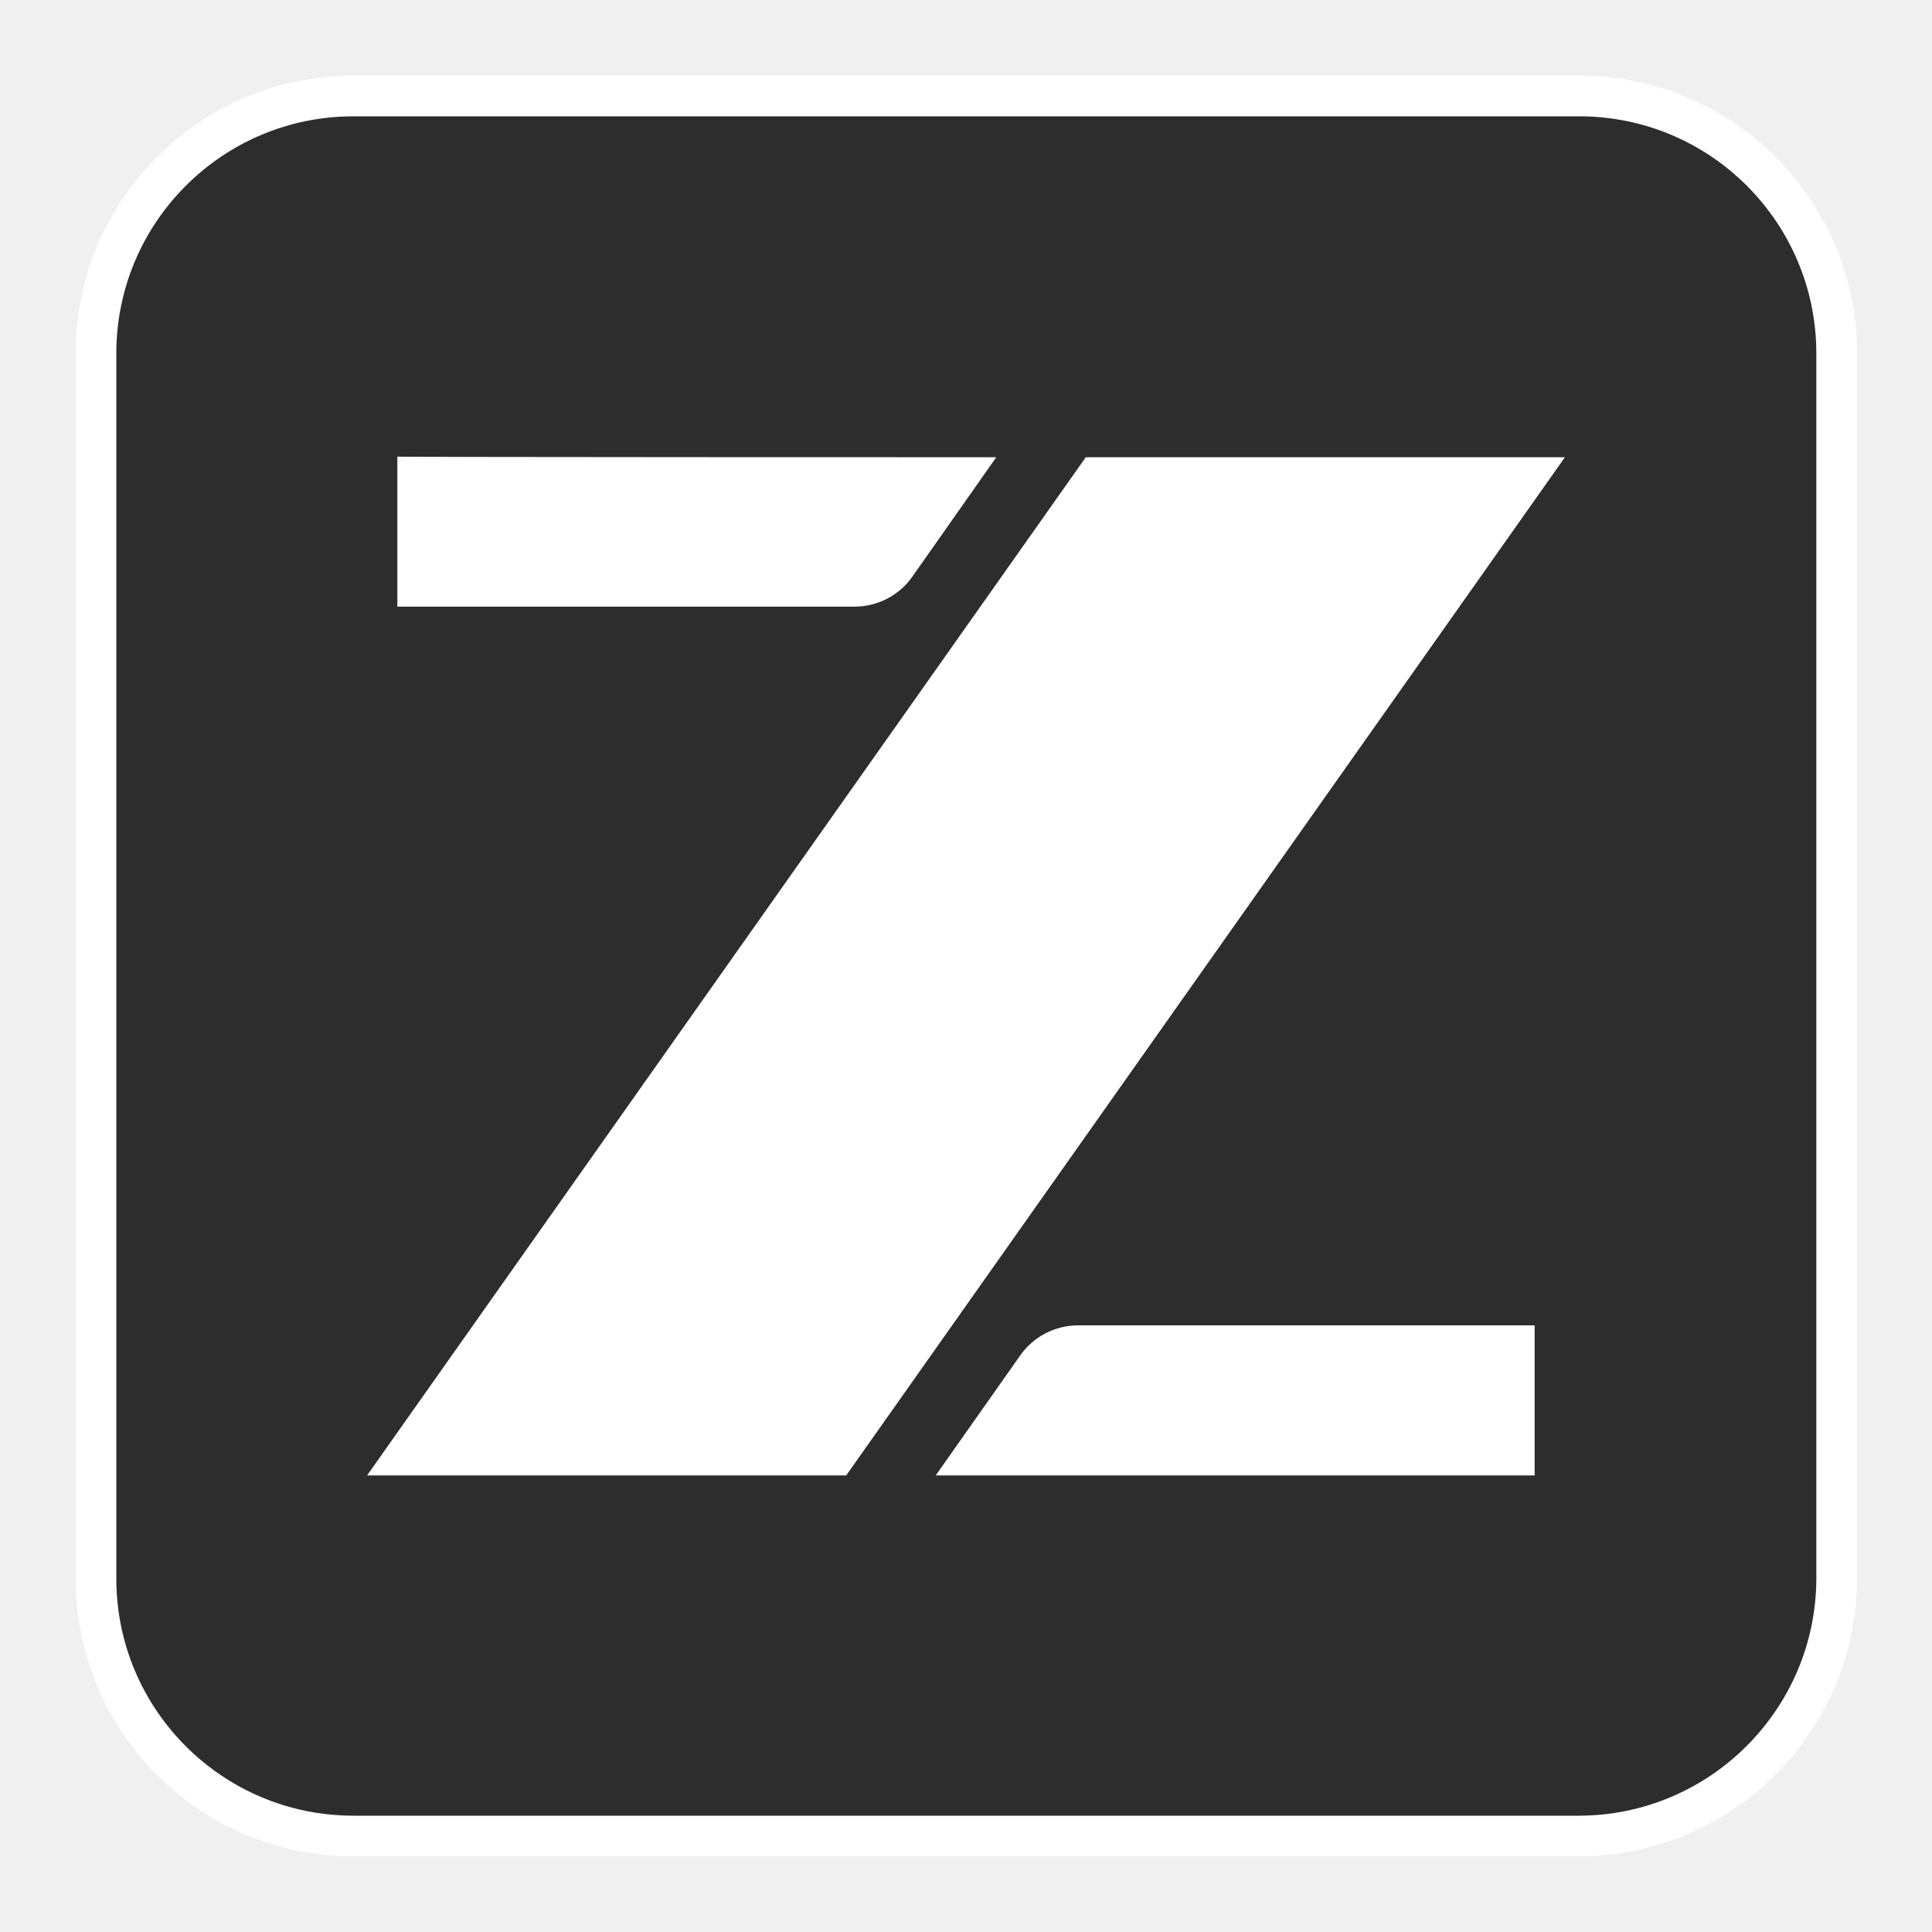
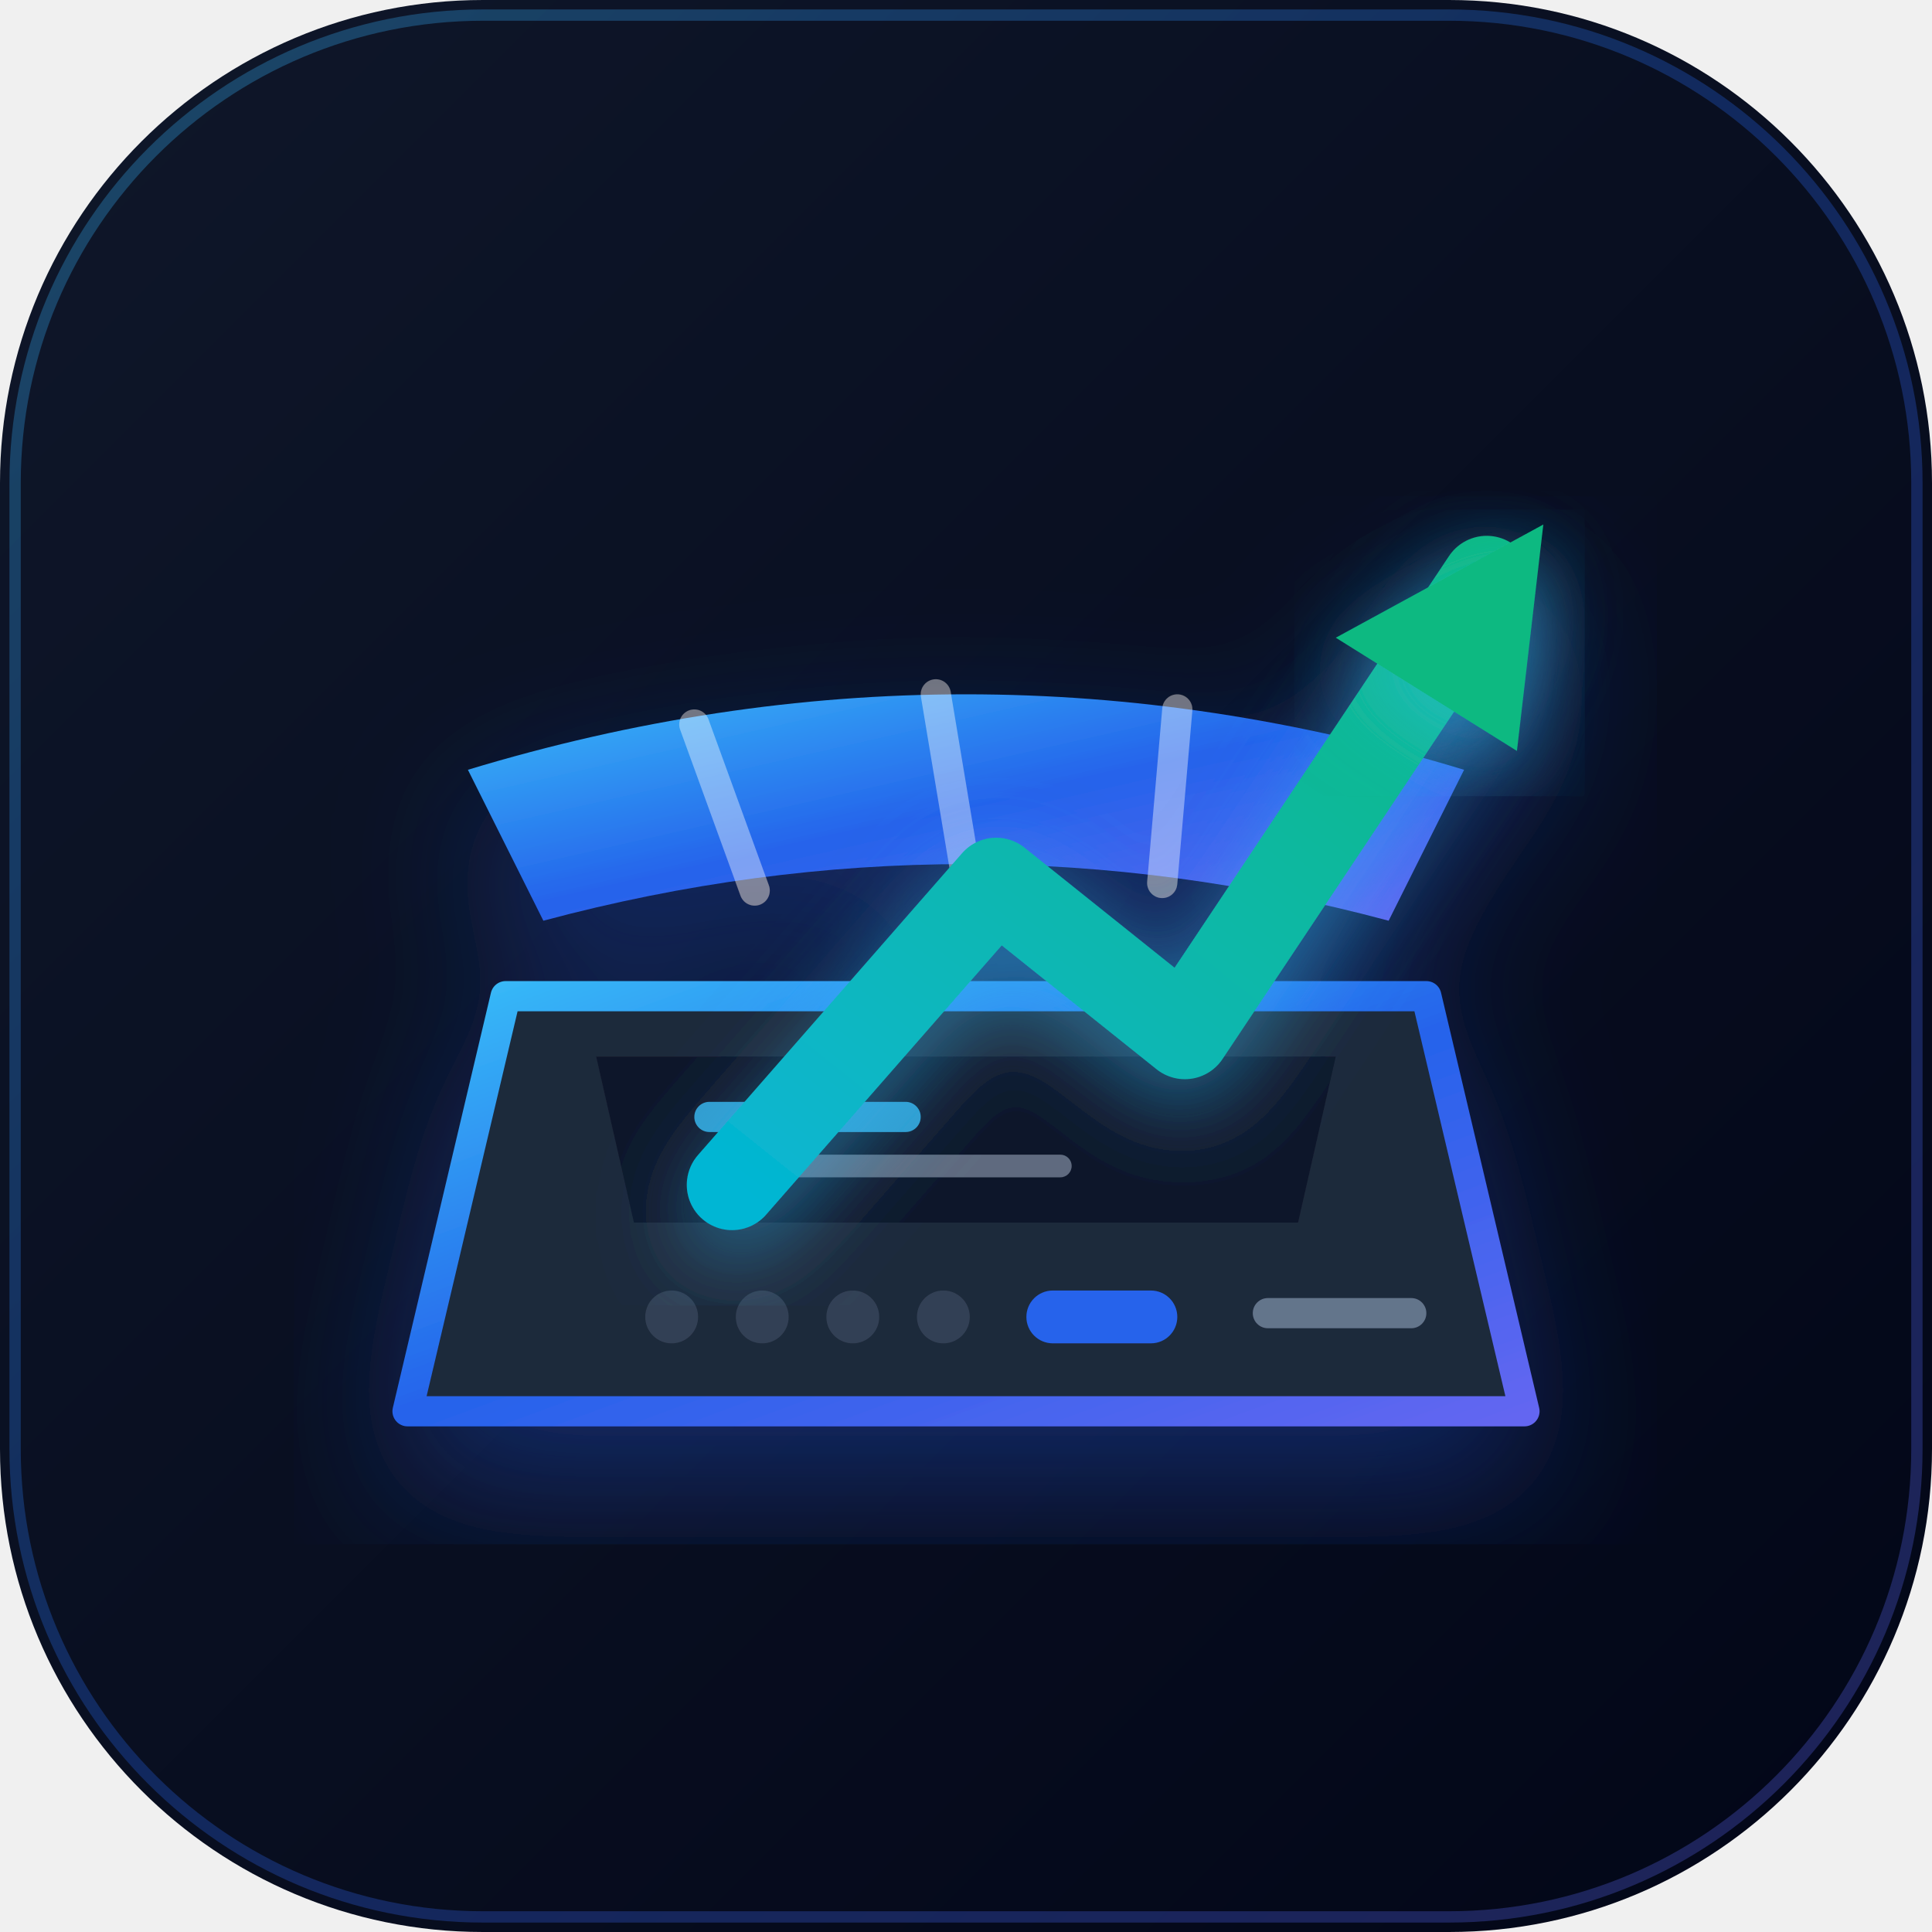
- <svg xmlns="http://www.w3.org/2000/svg" version="1.1" x="0px" y="0px" viewBox="0 0 30 30" style="enable-background:new 0 0 30 30;" xml:space="preserve">
+ <svg xmlns="http://www.w3.org/2000/svg" viewBox="0 0 512 512" width="100%" height="100%">
  <defs>
-     <style type="text/css">
-     .st194{fill:#2D2D2D;stroke:#FFFFFF;stroke-width:0.632;stroke-miterlimit:10;}
-     .st23{fill:#FFFFFF;}
- 
-     .z-breathe {
-       animation: breathe 2.5s ease-in-out infinite;
-     }
- 
-     @keyframes breathe {
-       0%, 100% { opacity: 0.7; }
-       50% { opacity: 1; }
-     }
-   </style>
+     <linearGradient id="bgGrad" x1="0%" y1="0%" x2="100%" y2="100%">
+       <stop offset="0%" stop-color="#0f172a" />
+       <stop offset="100%" stop-color="#020617" />
+     </linearGradient>
+     <linearGradient id="primaryBrandGrad" x1="0%" y1="0%" x2="100%" y2="100%">
+       <stop offset="0%" stop-color="#38bdf8" />
+       <stop offset="50%" stop-color="#2563eb" />
+       <stop offset="100%" stop-color="#6366f1" />
+     </linearGradient>
+     <linearGradient id="growthGrad" x1="0%" y1="100%" x2="100%" y2="0%">
+       <stop offset="0%" stop-color="#06b6d4" />
+       <stop offset="100%" stop-color="#10b981" />
+     </linearGradient>
+     <filter id="softShadow" x="-10%" y="-10%" width="120%" height="125%">
+       <feDropShadow dx="0" dy="16" stdDeviation="20" flood-color="#2563eb" flood-opacity="0.35" />
+     </filter>
+     <filter id="glow" x="-20%" y="-20%" width="140%" height="140%">
+       <feDropShadow dx="0" dy="8" stdDeviation="12" flood-color="#38bdf8" flood-opacity="0.5" />
+     </filter>
  </defs>
-   <g>
-     <path class="st194" d="M24.51,28.51H5.49c-2.21,0-4-1.79-4-4V5.49c0-2.21,1.79-4,4-4h19.03c2.21,0,4,1.79,4,4v19.03     C28.51,26.72,26.72,28.51,24.51,28.51z" />
-     <g class="z-breathe">
-       <path class="st23" d="M15.47,7.1l-1.3,1.85c-0.2,0.29-0.54,0.47-0.9,0.47h-7.1V7.09C6.16,7.1,15.47,7.1,15.47,7.1z" />
-       <polygon class="st23" points="24.3,7.1 13.14,22.91 5.7,22.91 16.86,7.1" />
-       <path class="st23" d="M14.53,22.91l1.31-1.86c0.2-0.29,0.54-0.47,0.9-0.47h7.09v2.33H14.53z" />
-     </g>
+   <rect width="512" height="512" rx="128" fill="url(#bgGrad)" />
+   <rect width="504" height="504" x="4" y="4" rx="124" fill="none" stroke="url(#primaryBrandGrad)" stroke-width="3" stroke-opacity="0.3" />
+   <g transform="translate(64, 64)" filter="url(#softShadow)">
+     <path d="M60 140 Q192 100 324 140 L304 180 Q192 150 80 180 Z" fill="url(#primaryBrandGrad)" />
+     <path d="M120 128 L136 172" stroke="#ffffff" stroke-width="8" stroke-linecap="round" stroke-opacity="0.4" />
+     <path d="M184 120 L192 168" stroke="#ffffff" stroke-width="8" stroke-linecap="round" stroke-opacity="0.4" />
+     <path d="M248 124 L244 170" stroke="#ffffff" stroke-width="8" stroke-linecap="round" stroke-opacity="0.4" />
+     <path d="M70 200 L314 200 L340 310 L44 310 Z" fill="#1e293b" stroke="url(#primaryBrandGrad)" stroke-width="8" stroke-linejoin="round" />
+     <polygon points="94,216 290,216 280,260 104,260" fill="#0f172a" />
+     <rect x="120" y="228" width="60" height="8" rx="4" fill="#38bdf8" opacity="0.8" />
+     <rect x="120" y="242" width="100" height="6" rx="3" fill="#94a3b8" opacity="0.6" />
+     <circle cx="114" cy="285" r="7" fill="#334155" />
+     <circle cx="138" cy="285" r="7" fill="#334155" />
+     <circle cx="162" cy="285" r="7" fill="#334155" />
+     <circle cx="186" cy="285" r="7" fill="#334155" />
+     <rect x="208" y="278" width="40" height="14" rx="7" fill="#2563eb" />
+     <rect x="268" y="280" width="46" height="8" rx="4" fill="#64748b" />
+     <path d="M130 250 L200 170 L250 210 L330 90" fill="none" stroke="url(#growthGrad)" stroke-width="24" stroke-linecap="round" stroke-linejoin="round" filter="url(#glow)" />
+     <polygon points="345,75 338,135 290,105" fill="#10b981" filter="url(#glow)" />
  </g>
</svg>
